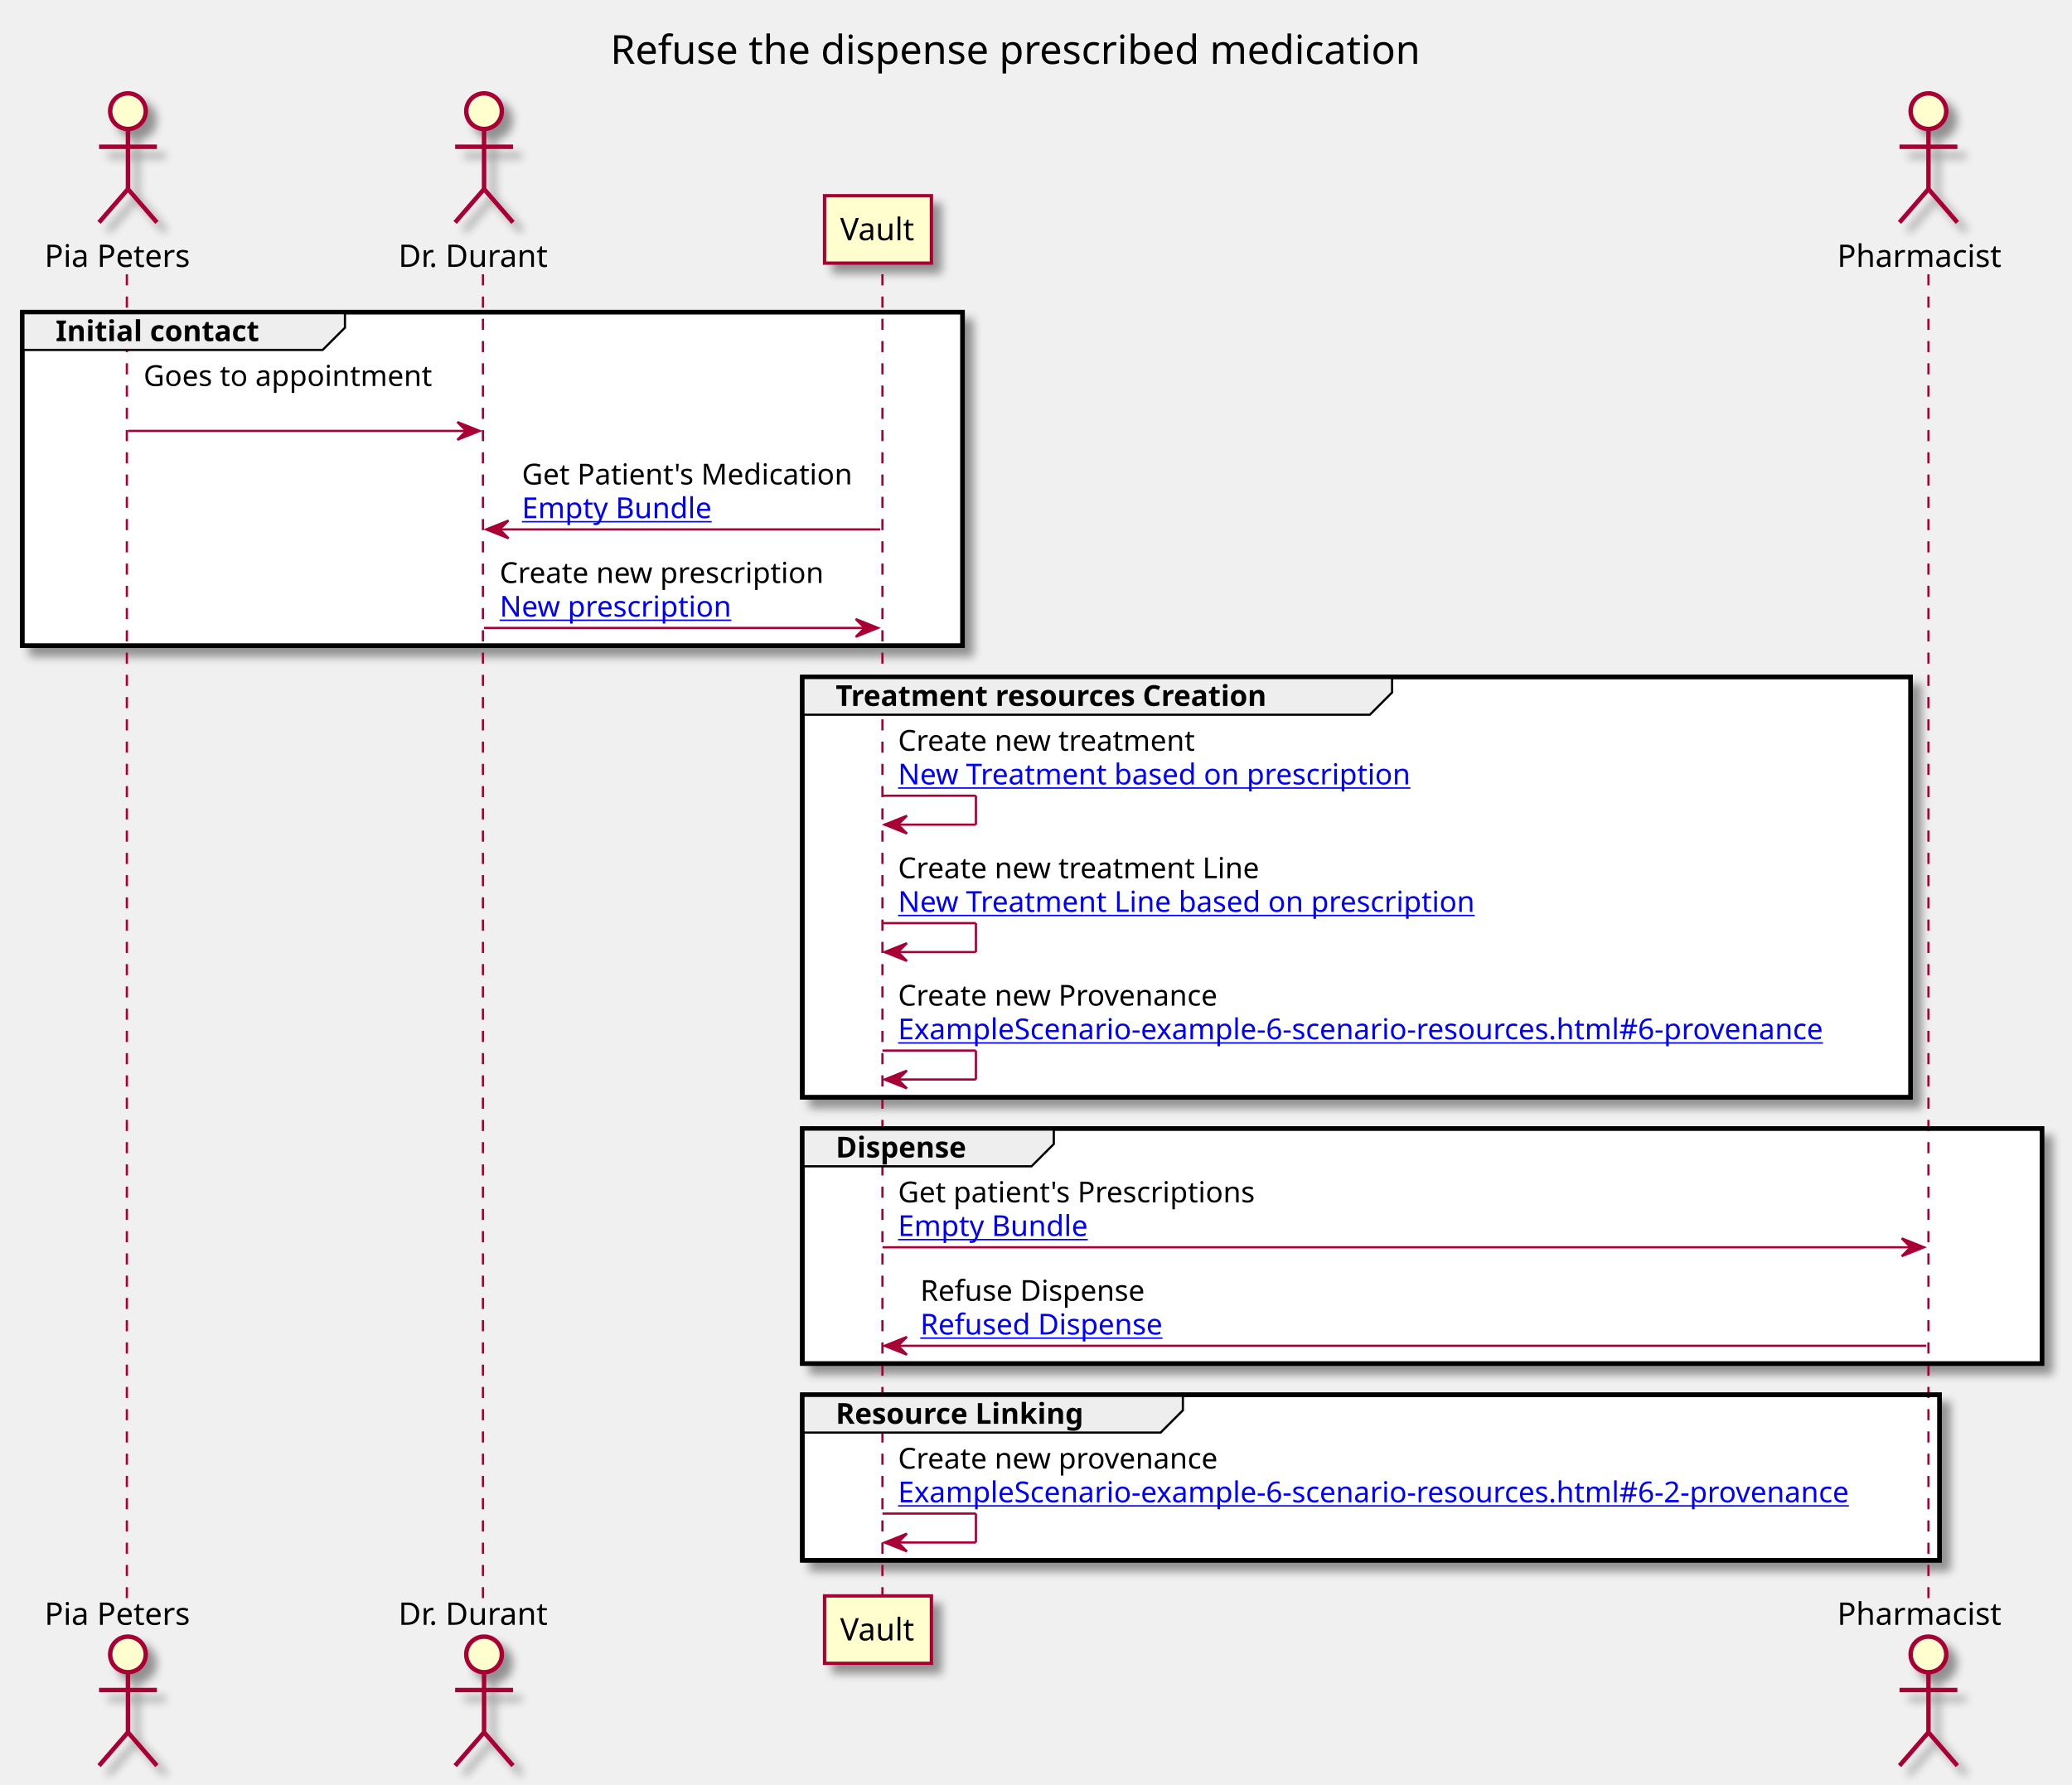
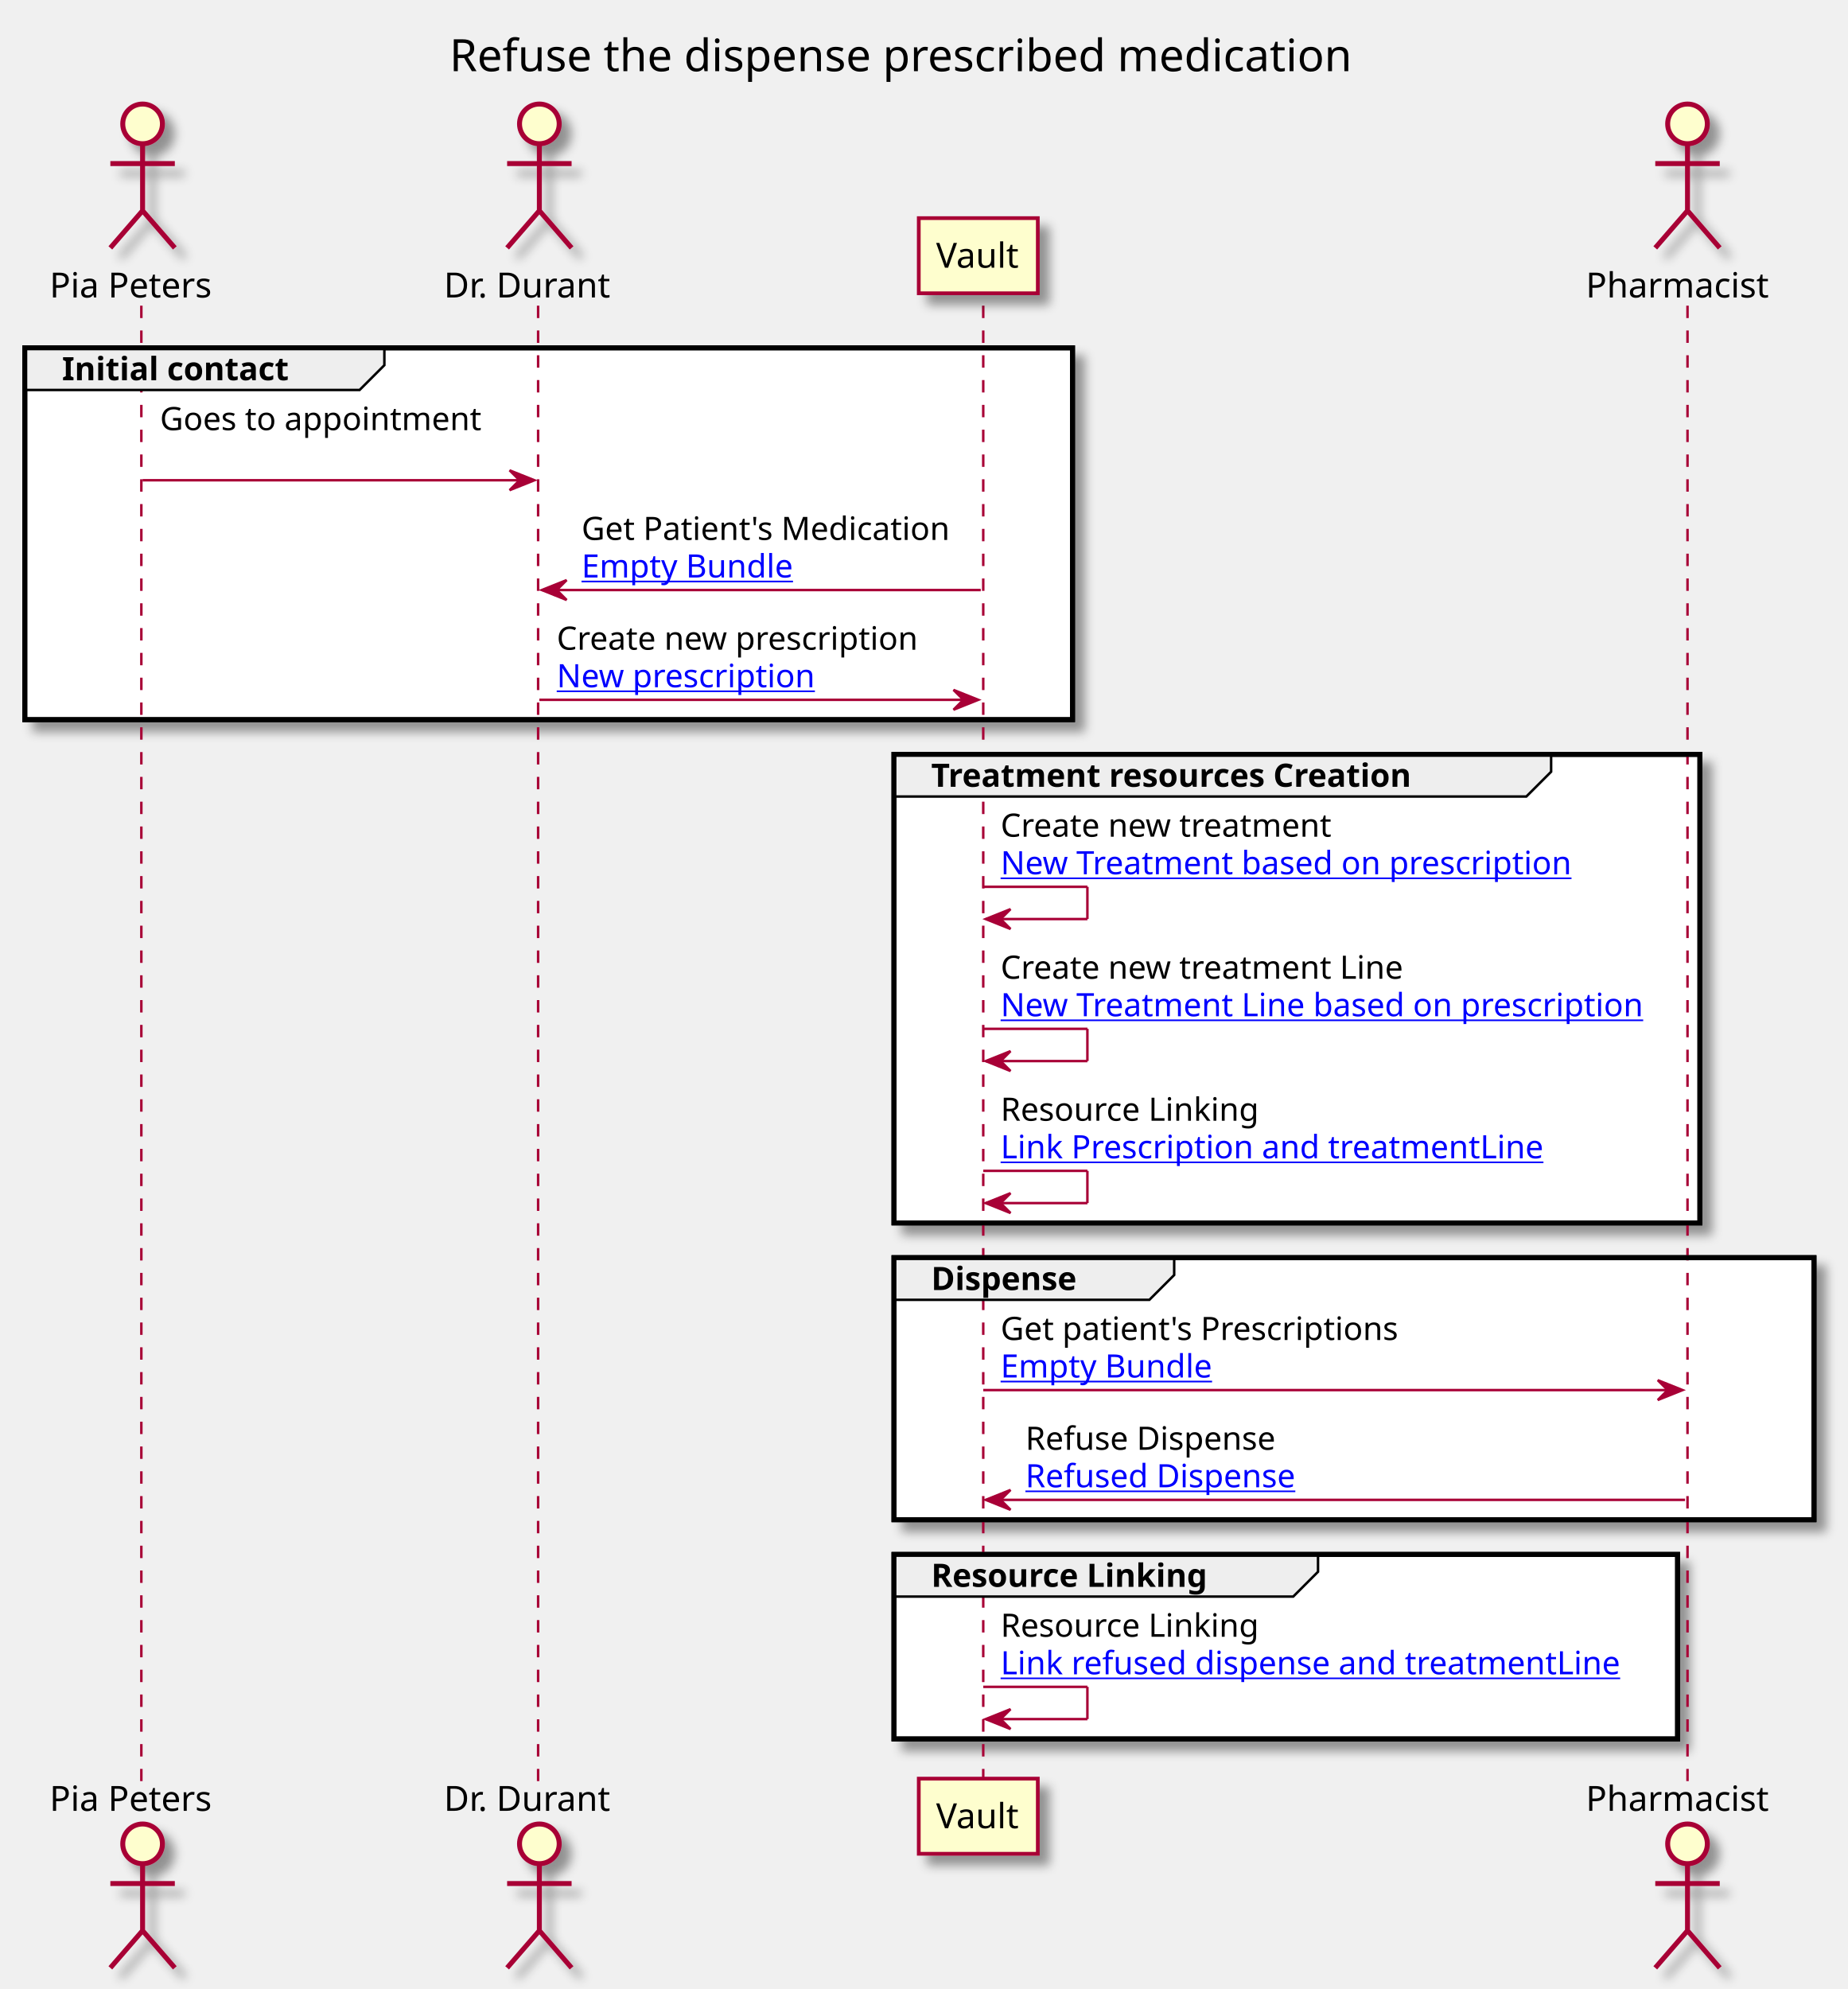
- <svg xmlns="http://www.w3.org/2000/svg" xmlns:xlink="http://www.w3.org/1999/xlink" contentScriptType="application/ecmascript" contentStyleType="text/css" height="802px" preserveAspectRatio="none" style="width:931px;height:802px;background:#FFFFFF;" version="1.1" viewBox="0 0 931 802" width="931px" zoomAndPan="magnify">
+ <svg xmlns="http://www.w3.org/2000/svg" xmlns:xlink="http://www.w3.org/1999/xlink" contentScriptType="application/ecmascript" contentStyleType="text/css" height="802px" preserveAspectRatio="none" style="width:745px;height:802px;background:#FFFFFF;" version="1.1" viewBox="0 0 745 802" width="745px" zoomAndPan="magnify">
  <defs>
-     <filter height="300%" id="f1w8l1zxzx0umz" width="300%" x="-1" y="-1">
+     <filter height="300%" id="fe02q2vcrqo8s" width="300%" x="-1" y="-1">
      <feGaussianBlur result="blurOut" stdDeviation="2.0" />
      <feColorMatrix in="blurOut" result="blurOut2" type="matrix" values="0 0 0 0 0 0 0 0 0 0 0 0 0 0 0 0 0 0 .4 0" />
      <feOffset dx="4.0" dy="4.0" in="blurOut2" result="blurOut3" />
      <feBlend in="SourceGraphic" in2="blurOut3" mode="normal" />
    </filter>
  </defs>
  <g>
-     <text fill="#000000" font-family="sans-serif" font-size="18" lengthAdjust="spacing" textLength="379" x="274.25" y="28.708">Refuse the dispense prescribed medication</text>
-     <rect fill="#FFFFFF" filter="url(#f1w8l1zxzx0umz)" height="149.93" style="stroke:#000000;stroke-width:2.0;" width="422.5" x="10" y="140.25" />
-     <rect fill="#FFFFFF" filter="url(#f1w8l1zxzx0umz)" height="188.93" style="stroke:#000000;stroke-width:2.0;" width="498" x="360.5" y="304.18" />
-     <rect fill="#FFFFFF" filter="url(#f1w8l1zxzx0umz)" height="105.664" style="stroke:#000000;stroke-width:2.0;" width="557" x="360.5" y="507.109" />
-     <rect fill="#FFFFFF" filter="url(#f1w8l1zxzx0umz)" height="74.398" style="stroke:#000000;stroke-width:2.0;" width="511" x="360.5" y="626.773" />
+     <text fill="#000000" font-family="sans-serif" font-size="18" lengthAdjust="spacing" textLength="379" x="181.25" y="28.708">Refuse the dispense prescribed medication</text>
+     <rect fill="#FFFFFF" filter="url(#fe02q2vcrqo8s)" height="149.93" style="stroke:#000000;stroke-width:2.0;" width="422.5" x="10" y="140.25" />
+     <rect fill="#FFFFFF" filter="url(#fe02q2vcrqo8s)" height="188.93" style="stroke:#000000;stroke-width:2.0;" width="325" x="360.5" y="304.18" />
+     <rect fill="#FFFFFF" filter="url(#fe02q2vcrqo8s)" height="105.664" style="stroke:#000000;stroke-width:2.0;" width="371" x="360.5" y="507.109" />
+     <rect fill="#FFFFFF" filter="url(#fe02q2vcrqo8s)" height="74.398" style="stroke:#000000;stroke-width:2.0;" width="316" x="360.5" y="626.773" />
    <line style="stroke:#A80036;stroke-width:1.0;stroke-dasharray:5.0,5.0;" x1="57" x2="57" y1="123.25" y2="718.172" />
    <line style="stroke:#A80036;stroke-width:1.0;stroke-dasharray:5.0,5.0;" x1="217" x2="217" y1="123.25" y2="718.172" />
    <line style="stroke:#A80036;stroke-width:1.0;stroke-dasharray:5.0,5.0;" x1="396.5" x2="396.5" y1="123.25" y2="718.172" />
-     <line style="stroke:#A80036;stroke-width:1.0;stroke-dasharray:5.0,5.0;" x1="866.5" x2="866.5" y1="123.25" y2="718.172" />
+     <line style="stroke:#A80036;stroke-width:1.0;stroke-dasharray:5.0,5.0;" x1="680.5" x2="680.5" y1="123.25" y2="718.172" />
    <text fill="#000000" font-family="sans-serif" font-size="14" lengthAdjust="spacing" textLength="69" x="20" y="119.948">Pia Peters</text>
-     <ellipse cx="57.5" cy="49.953" fill="#FEFECE" filter="url(#f1w8l1zxzx0umz)" rx="8" ry="8" style="stroke:#A80036;stroke-width:2.0;" />
-     <path d="M57.5,57.953 L57.5,84.953 M44.5,65.953 L70.5,65.953 M57.5,84.953 L44.5,99.953 M57.5,84.953 L70.5,99.953 " fill="none" filter="url(#f1w8l1zxzx0umz)" style="stroke:#A80036;stroke-width:2.0;" />
+     <ellipse cx="57.5" cy="49.953" fill="#FEFECE" filter="url(#fe02q2vcrqo8s)" rx="8" ry="8" style="stroke:#A80036;stroke-width:2.0;" />
+     <path d="M57.5,57.953 L57.5,84.953 M44.5,65.953 L70.5,65.953 M57.5,84.953 L44.5,99.953 M57.5,84.953 L70.5,99.953 " fill="none" filter="url(#fe02q2vcrqo8s)" style="stroke:#A80036;stroke-width:2.0;" />
    <text fill="#000000" font-family="sans-serif" font-size="14" lengthAdjust="spacing" textLength="69" x="20" y="730.167">Pia Peters</text>
-     <ellipse cx="57.5" cy="743.469" fill="#FEFECE" filter="url(#f1w8l1zxzx0umz)" rx="8" ry="8" style="stroke:#A80036;stroke-width:2.0;" />
-     <path d="M57.5,751.469 L57.5,778.469 M44.5,759.469 L70.5,759.469 M57.5,778.469 L44.5,793.469 M57.5,778.469 L70.5,793.469 " fill="none" filter="url(#f1w8l1zxzx0umz)" style="stroke:#A80036;stroke-width:2.0;" />
+     <ellipse cx="57.5" cy="743.469" fill="#FEFECE" filter="url(#fe02q2vcrqo8s)" rx="8" ry="8" style="stroke:#A80036;stroke-width:2.0;" />
+     <path d="M57.5,751.469 L57.5,778.469 M44.5,759.469 L70.5,759.469 M57.5,778.469 L44.5,793.469 M57.5,778.469 L70.5,793.469 " fill="none" filter="url(#fe02q2vcrqo8s)" style="stroke:#A80036;stroke-width:2.0;" />
    <text fill="#000000" font-family="sans-serif" font-size="14" lengthAdjust="spacing" textLength="71" x="179" y="119.948">Dr. Durant</text>
-     <ellipse cx="217.5" cy="49.953" fill="#FEFECE" filter="url(#f1w8l1zxzx0umz)" rx="8" ry="8" style="stroke:#A80036;stroke-width:2.0;" />
-     <path d="M217.5,57.953 L217.5,84.953 M204.5,65.953 L230.5,65.953 M217.5,84.953 L204.5,99.953 M217.5,84.953 L230.5,99.953 " fill="none" filter="url(#f1w8l1zxzx0umz)" style="stroke:#A80036;stroke-width:2.0;" />
+     <ellipse cx="217.5" cy="49.953" fill="#FEFECE" filter="url(#fe02q2vcrqo8s)" rx="8" ry="8" style="stroke:#A80036;stroke-width:2.0;" />
+     <path d="M217.5,57.953 L217.5,84.953 M204.5,65.953 L230.5,65.953 M217.5,84.953 L204.5,99.953 M217.5,84.953 L230.5,99.953 " fill="none" filter="url(#fe02q2vcrqo8s)" style="stroke:#A80036;stroke-width:2.0;" />
    <text fill="#000000" font-family="sans-serif" font-size="14" lengthAdjust="spacing" textLength="71" x="179" y="730.167">Dr. Durant</text>
-     <ellipse cx="217.5" cy="743.469" fill="#FEFECE" filter="url(#f1w8l1zxzx0umz)" rx="8" ry="8" style="stroke:#A80036;stroke-width:2.0;" />
-     <path d="M217.5,751.469 L217.5,778.469 M204.5,759.469 L230.5,759.469 M217.5,778.469 L204.5,793.469 M217.5,778.469 L230.5,793.469 " fill="none" filter="url(#f1w8l1zxzx0umz)" style="stroke:#A80036;stroke-width:2.0;" />
-     <rect fill="#FEFECE" filter="url(#f1w8l1zxzx0umz)" height="30.297" style="stroke:#A80036;stroke-width:1.5;" width="48" x="370.5" y="87.953" />
+     <ellipse cx="217.5" cy="743.469" fill="#FEFECE" filter="url(#fe02q2vcrqo8s)" rx="8" ry="8" style="stroke:#A80036;stroke-width:2.0;" />
+     <path d="M217.5,751.469 L217.5,778.469 M204.5,759.469 L230.5,759.469 M217.5,778.469 L204.5,793.469 M217.5,778.469 L230.5,793.469 " fill="none" filter="url(#fe02q2vcrqo8s)" style="stroke:#A80036;stroke-width:2.0;" />
+     <rect fill="#FEFECE" filter="url(#fe02q2vcrqo8s)" height="30.297" style="stroke:#A80036;stroke-width:1.5;" width="48" x="370.5" y="87.953" />
    <text fill="#000000" font-family="sans-serif" font-size="14" lengthAdjust="spacing" textLength="34" x="377.5" y="107.948">Vault</text>
-     <rect fill="#FEFECE" filter="url(#f1w8l1zxzx0umz)" height="30.297" style="stroke:#A80036;stroke-width:1.5;" width="48" x="370.5" y="717.172" />
+     <rect fill="#FEFECE" filter="url(#fe02q2vcrqo8s)" height="30.297" style="stroke:#A80036;stroke-width:1.5;" width="48" x="370.5" y="717.172" />
    <text fill="#000000" font-family="sans-serif" font-size="14" lengthAdjust="spacing" textLength="34" x="377.5" y="737.167">Vault</text>
-     <text fill="#000000" font-family="sans-serif" font-size="14" lengthAdjust="spacing" textLength="76" x="825.5" y="119.948">Pharmacist</text>
-     <ellipse cx="866.5" cy="49.953" fill="#FEFECE" filter="url(#f1w8l1zxzx0umz)" rx="8" ry="8" style="stroke:#A80036;stroke-width:2.0;" />
-     <path d="M866.5,57.953 L866.5,84.953 M853.5,65.953 L879.5,65.953 M866.5,84.953 L853.5,99.953 M866.5,84.953 L879.5,99.953 " fill="none" filter="url(#f1w8l1zxzx0umz)" style="stroke:#A80036;stroke-width:2.0;" />
-     <text fill="#000000" font-family="sans-serif" font-size="14" lengthAdjust="spacing" textLength="76" x="825.5" y="730.167">Pharmacist</text>
-     <ellipse cx="866.5" cy="743.469" fill="#FEFECE" filter="url(#f1w8l1zxzx0umz)" rx="8" ry="8" style="stroke:#A80036;stroke-width:2.0;" />
-     <path d="M866.5,751.469 L866.5,778.469 M853.5,759.469 L879.5,759.469 M866.5,778.469 L853.5,793.469 M866.5,778.469 L879.5,793.469 " fill="none" filter="url(#f1w8l1zxzx0umz)" style="stroke:#A80036;stroke-width:2.0;" />
+     <text fill="#000000" font-family="sans-serif" font-size="14" lengthAdjust="spacing" textLength="76" x="639.5" y="119.948">Pharmacist</text>
+     <ellipse cx="680.5" cy="49.953" fill="#FEFECE" filter="url(#fe02q2vcrqo8s)" rx="8" ry="8" style="stroke:#A80036;stroke-width:2.0;" />
+     <path d="M680.5,57.953 L680.5,84.953 M667.5,65.953 L693.5,65.953 M680.5,84.953 L667.5,99.953 M680.5,84.953 L693.5,99.953 " fill="none" filter="url(#fe02q2vcrqo8s)" style="stroke:#A80036;stroke-width:2.0;" />
+     <text fill="#000000" font-family="sans-serif" font-size="14" lengthAdjust="spacing" textLength="76" x="639.5" y="730.167">Pharmacist</text>
+     <ellipse cx="680.5" cy="743.469" fill="#FEFECE" filter="url(#fe02q2vcrqo8s)" rx="8" ry="8" style="stroke:#A80036;stroke-width:2.0;" />
+     <path d="M680.5,751.469 L680.5,778.469 M667.5,759.469 L693.5,759.469 M680.5,778.469 L667.5,793.469 M680.5,778.469 L693.5,793.469 " fill="none" filter="url(#fe02q2vcrqo8s)" style="stroke:#A80036;stroke-width:2.0;" />
    <path d="M10,140.25 L155,140.25 L155,147.25 L145,157.25 L10,157.25 L10,140.25 " fill="#EEEEEE" style="stroke:#000000;stroke-width:1.0;" />
    <rect fill="none" height="149.93" style="stroke:#000000;stroke-width:2.0;" width="422.5" x="10" y="140.25" />
    <text fill="#000000" font-family="sans-serif" font-size="13" font-weight="bold" lengthAdjust="spacing" textLength="100" x="25" y="153.317">Initial contact</text>
    <polygon fill="#A80036" points="205.5,189.648,215.5,193.648,205.5,197.648,209.5,193.648" style="stroke:#A80036;stroke-width:1.0;" />
    <line style="stroke:#A80036;stroke-width:1.0;" x1="57.5" x2="211.5" y1="193.648" y2="193.648" />
    <text fill="#000000" font-family="sans-serif" font-size="13" lengthAdjust="spacing" textLength="136" x="64.5" y="173.45">Goes to appointment</text>
    <text fill="#000000" font-family="sans-serif" font-size="13" lengthAdjust="spacing" textLength="0" x="68.5" y="188.583" />
    <polygon fill="#A80036" points="228.5,233.914,218.5,237.914,228.5,241.914,224.5,237.914" style="stroke:#A80036;stroke-width:1.0;" />
    <line style="stroke:#A80036;stroke-width:1.0;" x1="222.5" x2="395.5" y1="237.914" y2="237.914" />
    <text fill="#000000" font-family="sans-serif" font-size="13" lengthAdjust="spacing" textLength="155" x="234.5" y="217.715">Get Patient's Medication</text>
    <a href="ExampleScenario-example-6-scenario-resources.html#EB" target="_top" title="ExampleScenario-example-6-scenario-resources.html#EB" xlink:actuate="onRequest" xlink:href="ExampleScenario-example-6-scenario-resources.html#EB" xlink:show="new" xlink:title="ExampleScenario-example-6-scenario-resources.html#EB" xlink:type="simple">
      <text fill="#0000FF" font-family="sans-serif" font-size="13" lengthAdjust="spacing" text-decoration="underline" textLength="89" x="234.5" y="232.848">Empty Bundle</text>
    </a>
    <polygon fill="#A80036" points="384.5,278.18,394.5,282.18,384.5,286.18,388.5,282.18" style="stroke:#A80036;stroke-width:1.0;" />
    <line style="stroke:#A80036;stroke-width:1.0;" x1="217.5" x2="390.5" y1="282.18" y2="282.18" />
    <text fill="#000000" font-family="sans-serif" font-size="13" lengthAdjust="spacing" textLength="151" x="224.5" y="261.981">Create new prescription</text>
    <a href="ExampleScenario-example-6-scenario-resources.html#6-prescription" target="_top" title="ExampleScenario-example-6-scenario-resources.html#6-prescription" xlink:actuate="onRequest" xlink:href="ExampleScenario-example-6-scenario-resources.html#6-prescription" xlink:show="new" xlink:title="ExampleScenario-example-6-scenario-resources.html#6-prescription" xlink:type="simple">
      <text fill="#0000FF" font-family="sans-serif" font-size="13" lengthAdjust="spacing" text-decoration="underline" textLength="106" x="224.5" y="277.114">New prescription</text>
    </a>
    <path d="M360.5,304.18 L625.5,304.18 L625.5,311.18 L615.5,321.18 L360.5,321.18 L360.5,304.18 " fill="#EEEEEE" style="stroke:#000000;stroke-width:1.0;" />
-     <rect fill="none" height="188.93" style="stroke:#000000;stroke-width:2.0;" width="498" x="360.5" y="304.18" />
+     <rect fill="none" height="188.93" style="stroke:#000000;stroke-width:2.0;" width="325" x="360.5" y="304.18" />
    <text fill="#000000" font-family="sans-serif" font-size="13" font-weight="bold" lengthAdjust="spacing" textLength="220" x="375.5" y="317.247">Treatment resources Creation</text>
    <line style="stroke:#A80036;stroke-width:1.0;" x1="396.5" x2="438.5" y1="357.578" y2="357.578" />
    <line style="stroke:#A80036;stroke-width:1.0;" x1="438.5" x2="438.5" y1="357.578" y2="370.578" />
    <line style="stroke:#A80036;stroke-width:1.0;" x1="397.5" x2="438.5" y1="370.578" y2="370.578" />
    <polygon fill="#A80036" points="407.5,366.578,397.5,370.578,407.5,374.578,403.5,370.578" style="stroke:#A80036;stroke-width:1.0;" />
    <text fill="#000000" font-family="sans-serif" font-size="13" lengthAdjust="spacing" textLength="141" x="403.5" y="337.379">Create new treatment</text>
    <a href="ExampleScenario-example-6-scenario-resources.html#6-treatment" target="_top" title="ExampleScenario-example-6-scenario-resources.html#6-treatment" xlink:actuate="onRequest" xlink:href="ExampleScenario-example-6-scenario-resources.html#6-treatment" xlink:show="new" xlink:title="ExampleScenario-example-6-scenario-resources.html#6-treatment" xlink:type="simple">
      <text fill="#0000FF" font-family="sans-serif" font-size="13" lengthAdjust="spacing" text-decoration="underline" textLength="240" x="403.5" y="352.512">New Treatment based on prescription</text>
    </a>
    <line style="stroke:#A80036;stroke-width:1.0;" x1="396.5" x2="438.5" y1="414.844" y2="414.844" />
    <line style="stroke:#A80036;stroke-width:1.0;" x1="438.5" x2="438.5" y1="414.844" y2="427.844" />
    <line style="stroke:#A80036;stroke-width:1.0;" x1="397.5" x2="438.5" y1="427.844" y2="427.844" />
    <polygon fill="#A80036" points="407.5,423.844,397.5,427.844,407.5,431.844,403.5,427.844" style="stroke:#A80036;stroke-width:1.0;" />
    <text fill="#000000" font-family="sans-serif" font-size="13" lengthAdjust="spacing" textLength="171" x="403.5" y="394.645">Create new treatment Line</text>
    <a href="ExampleScenario-example-6-scenario-resources.html#6-treatmentLine" target="_top" title="ExampleScenario-example-6-scenario-resources.html#6-treatmentLine" xlink:actuate="onRequest" xlink:href="ExampleScenario-example-6-scenario-resources.html#6-treatmentLine" xlink:show="new" xlink:title="ExampleScenario-example-6-scenario-resources.html#6-treatmentLine" xlink:type="simple">
      <text fill="#0000FF" font-family="sans-serif" font-size="13" lengthAdjust="spacing" text-decoration="underline" textLength="270" x="403.5" y="409.778">New Treatment Line based on prescription</text>
    </a>
    <line style="stroke:#A80036;stroke-width:1.0;" x1="396.5" x2="438.5" y1="472.109" y2="472.109" />
    <line style="stroke:#A80036;stroke-width:1.0;" x1="438.5" x2="438.5" y1="472.109" y2="485.109" />
    <line style="stroke:#A80036;stroke-width:1.0;" x1="397.5" x2="438.5" y1="485.109" y2="485.109" />
    <polygon fill="#A80036" points="407.5,481.109,397.5,485.109,407.5,489.109,403.5,485.109" style="stroke:#A80036;stroke-width:1.0;" />
-     <text fill="#000000" font-family="sans-serif" font-size="13" lengthAdjust="spacing" textLength="151" x="403.5" y="451.911">Create new Provenance</text>
+     <text fill="#000000" font-family="sans-serif" font-size="13" lengthAdjust="spacing" textLength="107" x="403.5" y="451.911">Resource Linking</text>
    <a href="ExampleScenario-example-6-scenario-resources.html#6-provenance" target="_top" title="ExampleScenario-example-6-scenario-resources.html#6-provenance" xlink:actuate="onRequest" xlink:href="ExampleScenario-example-6-scenario-resources.html#6-provenance" xlink:show="new" xlink:title="ExampleScenario-example-6-scenario-resources.html#6-provenance" xlink:type="simple">
-       <text fill="#0000FF" font-family="sans-serif" font-size="13" lengthAdjust="spacing" text-decoration="underline" textLength="443" x="403.5" y="467.043">ExampleScenario-example-6-scenario-resources.html#6-provenance</text>
+       <text fill="#0000FF" font-family="sans-serif" font-size="13" lengthAdjust="spacing" text-decoration="underline" textLength="227" x="403.5" y="467.043">Link Prescription and treatmentLine</text>
    </a>
    <path d="M360.5,507.109 L473.5,507.109 L473.5,514.109 L463.5,524.109 L360.5,524.109 L360.5,507.109 " fill="#EEEEEE" style="stroke:#000000;stroke-width:1.0;" />
-     <rect fill="none" height="105.664" style="stroke:#000000;stroke-width:2.0;" width="557" x="360.5" y="507.109" />
+     <rect fill="none" height="105.664" style="stroke:#000000;stroke-width:2.0;" width="371" x="360.5" y="507.109" />
    <text fill="#000000" font-family="sans-serif" font-size="13" font-weight="bold" lengthAdjust="spacing" textLength="68" x="375.5" y="520.176">Dispense</text>
-     <polygon fill="#A80036" points="854.5,556.508,864.5,560.508,854.5,564.508,858.5,560.508" style="stroke:#A80036;stroke-width:1.0;" />
-     <line style="stroke:#A80036;stroke-width:1.0;" x1="396.5" x2="860.5" y1="560.508" y2="560.508" />
+     <polygon fill="#A80036" points="668.5,556.508,678.5,560.508,668.5,564.508,672.5,560.508" style="stroke:#A80036;stroke-width:1.0;" />
+     <line style="stroke:#A80036;stroke-width:1.0;" x1="396.5" x2="674.5" y1="560.508" y2="560.508" />
    <text fill="#000000" font-family="sans-serif" font-size="13" lengthAdjust="spacing" textLength="168" x="403.5" y="540.309">Get patient's Prescriptions</text>
    <a href="ExampleScenario-example-6-scenario-resources.html#EB" target="_top" title="ExampleScenario-example-6-scenario-resources.html#EB" xlink:actuate="onRequest" xlink:href="ExampleScenario-example-6-scenario-resources.html#EB" xlink:show="new" xlink:title="ExampleScenario-example-6-scenario-resources.html#EB" xlink:type="simple">
      <text fill="#0000FF" font-family="sans-serif" font-size="13" lengthAdjust="spacing" text-decoration="underline" textLength="89" x="403.5" y="555.442">Empty Bundle</text>
    </a>
    <polygon fill="#A80036" points="407.5,600.773,397.5,604.773,407.5,608.773,403.5,604.773" style="stroke:#A80036;stroke-width:1.0;" />
-     <line style="stroke:#A80036;stroke-width:1.0;" x1="401.5" x2="865.5" y1="604.773" y2="604.773" />
+     <line style="stroke:#A80036;stroke-width:1.0;" x1="401.5" x2="679.5" y1="604.773" y2="604.773" />
    <text fill="#000000" font-family="sans-serif" font-size="13" lengthAdjust="spacing" textLength="106" x="413.5" y="584.575">Refuse Dispense</text>
    <a href="ExampleScenario-example-6-scenario-resources.html#6-dispense" target="_top" title="ExampleScenario-example-6-scenario-resources.html#6-dispense" xlink:actuate="onRequest" xlink:href="ExampleScenario-example-6-scenario-resources.html#6-dispense" xlink:show="new" xlink:title="ExampleScenario-example-6-scenario-resources.html#6-dispense" xlink:type="simple">
      <text fill="#0000FF" font-family="sans-serif" font-size="13" lengthAdjust="spacing" text-decoration="underline" textLength="114" x="413.5" y="599.707">Refused Dispense</text>
    </a>
    <path d="M360.5,626.773 L531.5,626.773 L531.5,633.773 L521.5,643.773 L360.5,643.773 L360.5,626.773 " fill="#EEEEEE" style="stroke:#000000;stroke-width:1.0;" />
-     <rect fill="none" height="74.398" style="stroke:#000000;stroke-width:2.0;" width="511" x="360.5" y="626.773" />
+     <rect fill="none" height="74.398" style="stroke:#000000;stroke-width:2.0;" width="316" x="360.5" y="626.773" />
    <text fill="#000000" font-family="sans-serif" font-size="13" font-weight="bold" lengthAdjust="spacing" textLength="126" x="375.5" y="639.84">Resource Linking</text>
    <line style="stroke:#A80036;stroke-width:1.0;" x1="396.5" x2="438.5" y1="680.172" y2="680.172" />
    <line style="stroke:#A80036;stroke-width:1.0;" x1="438.5" x2="438.5" y1="680.172" y2="693.172" />
    <line style="stroke:#A80036;stroke-width:1.0;" x1="397.5" x2="438.5" y1="693.172" y2="693.172" />
    <polygon fill="#A80036" points="407.5,689.172,397.5,693.172,407.5,697.172,403.5,693.172" style="stroke:#A80036;stroke-width:1.0;" />
-     <text fill="#000000" font-family="sans-serif" font-size="13" lengthAdjust="spacing" textLength="151" x="403.5" y="659.973">Create new provenance</text>
+     <text fill="#000000" font-family="sans-serif" font-size="13" lengthAdjust="spacing" textLength="107" x="403.5" y="659.973">Resource Linking</text>
    <a href="ExampleScenario-example-6-scenario-resources.html#6-2-provenance" target="_top" title="ExampleScenario-example-6-scenario-resources.html#6-2-provenance" xlink:actuate="onRequest" xlink:href="ExampleScenario-example-6-scenario-resources.html#6-2-provenance" xlink:show="new" xlink:title="ExampleScenario-example-6-scenario-resources.html#6-2-provenance" xlink:type="simple">
-       <text fill="#0000FF" font-family="sans-serif" font-size="13" lengthAdjust="spacing" text-decoration="underline" textLength="456" x="403.5" y="675.106">ExampleScenario-example-6-scenario-resources.html#6-2-provenance</text>
+       <text fill="#0000FF" font-family="sans-serif" font-size="13" lengthAdjust="spacing" text-decoration="underline" textLength="261" x="403.5" y="675.106">Link refused dispense and treatmentLine</text>
    </a>
  </g>
</svg>
